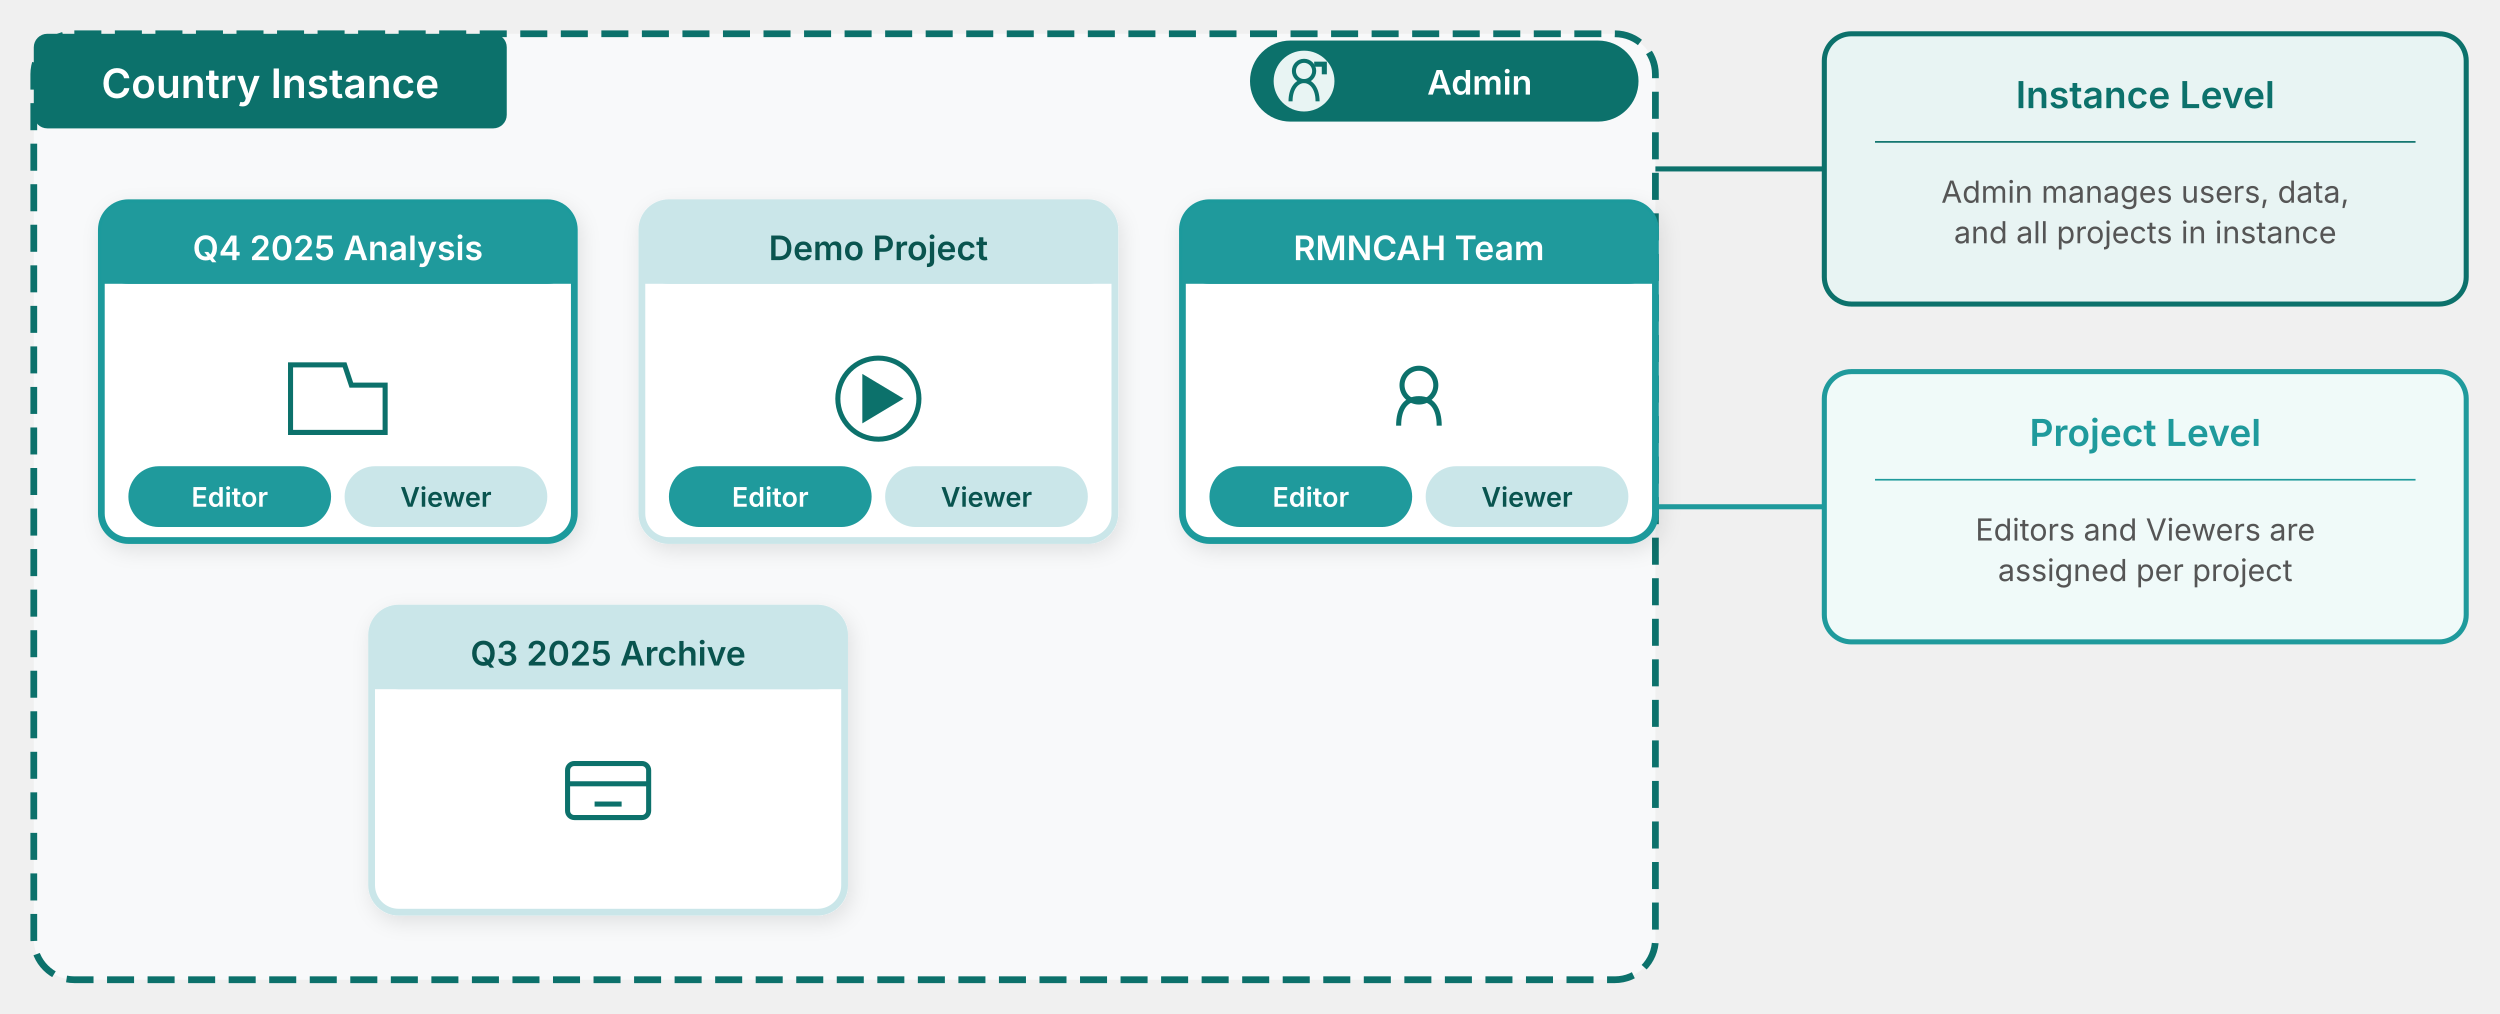
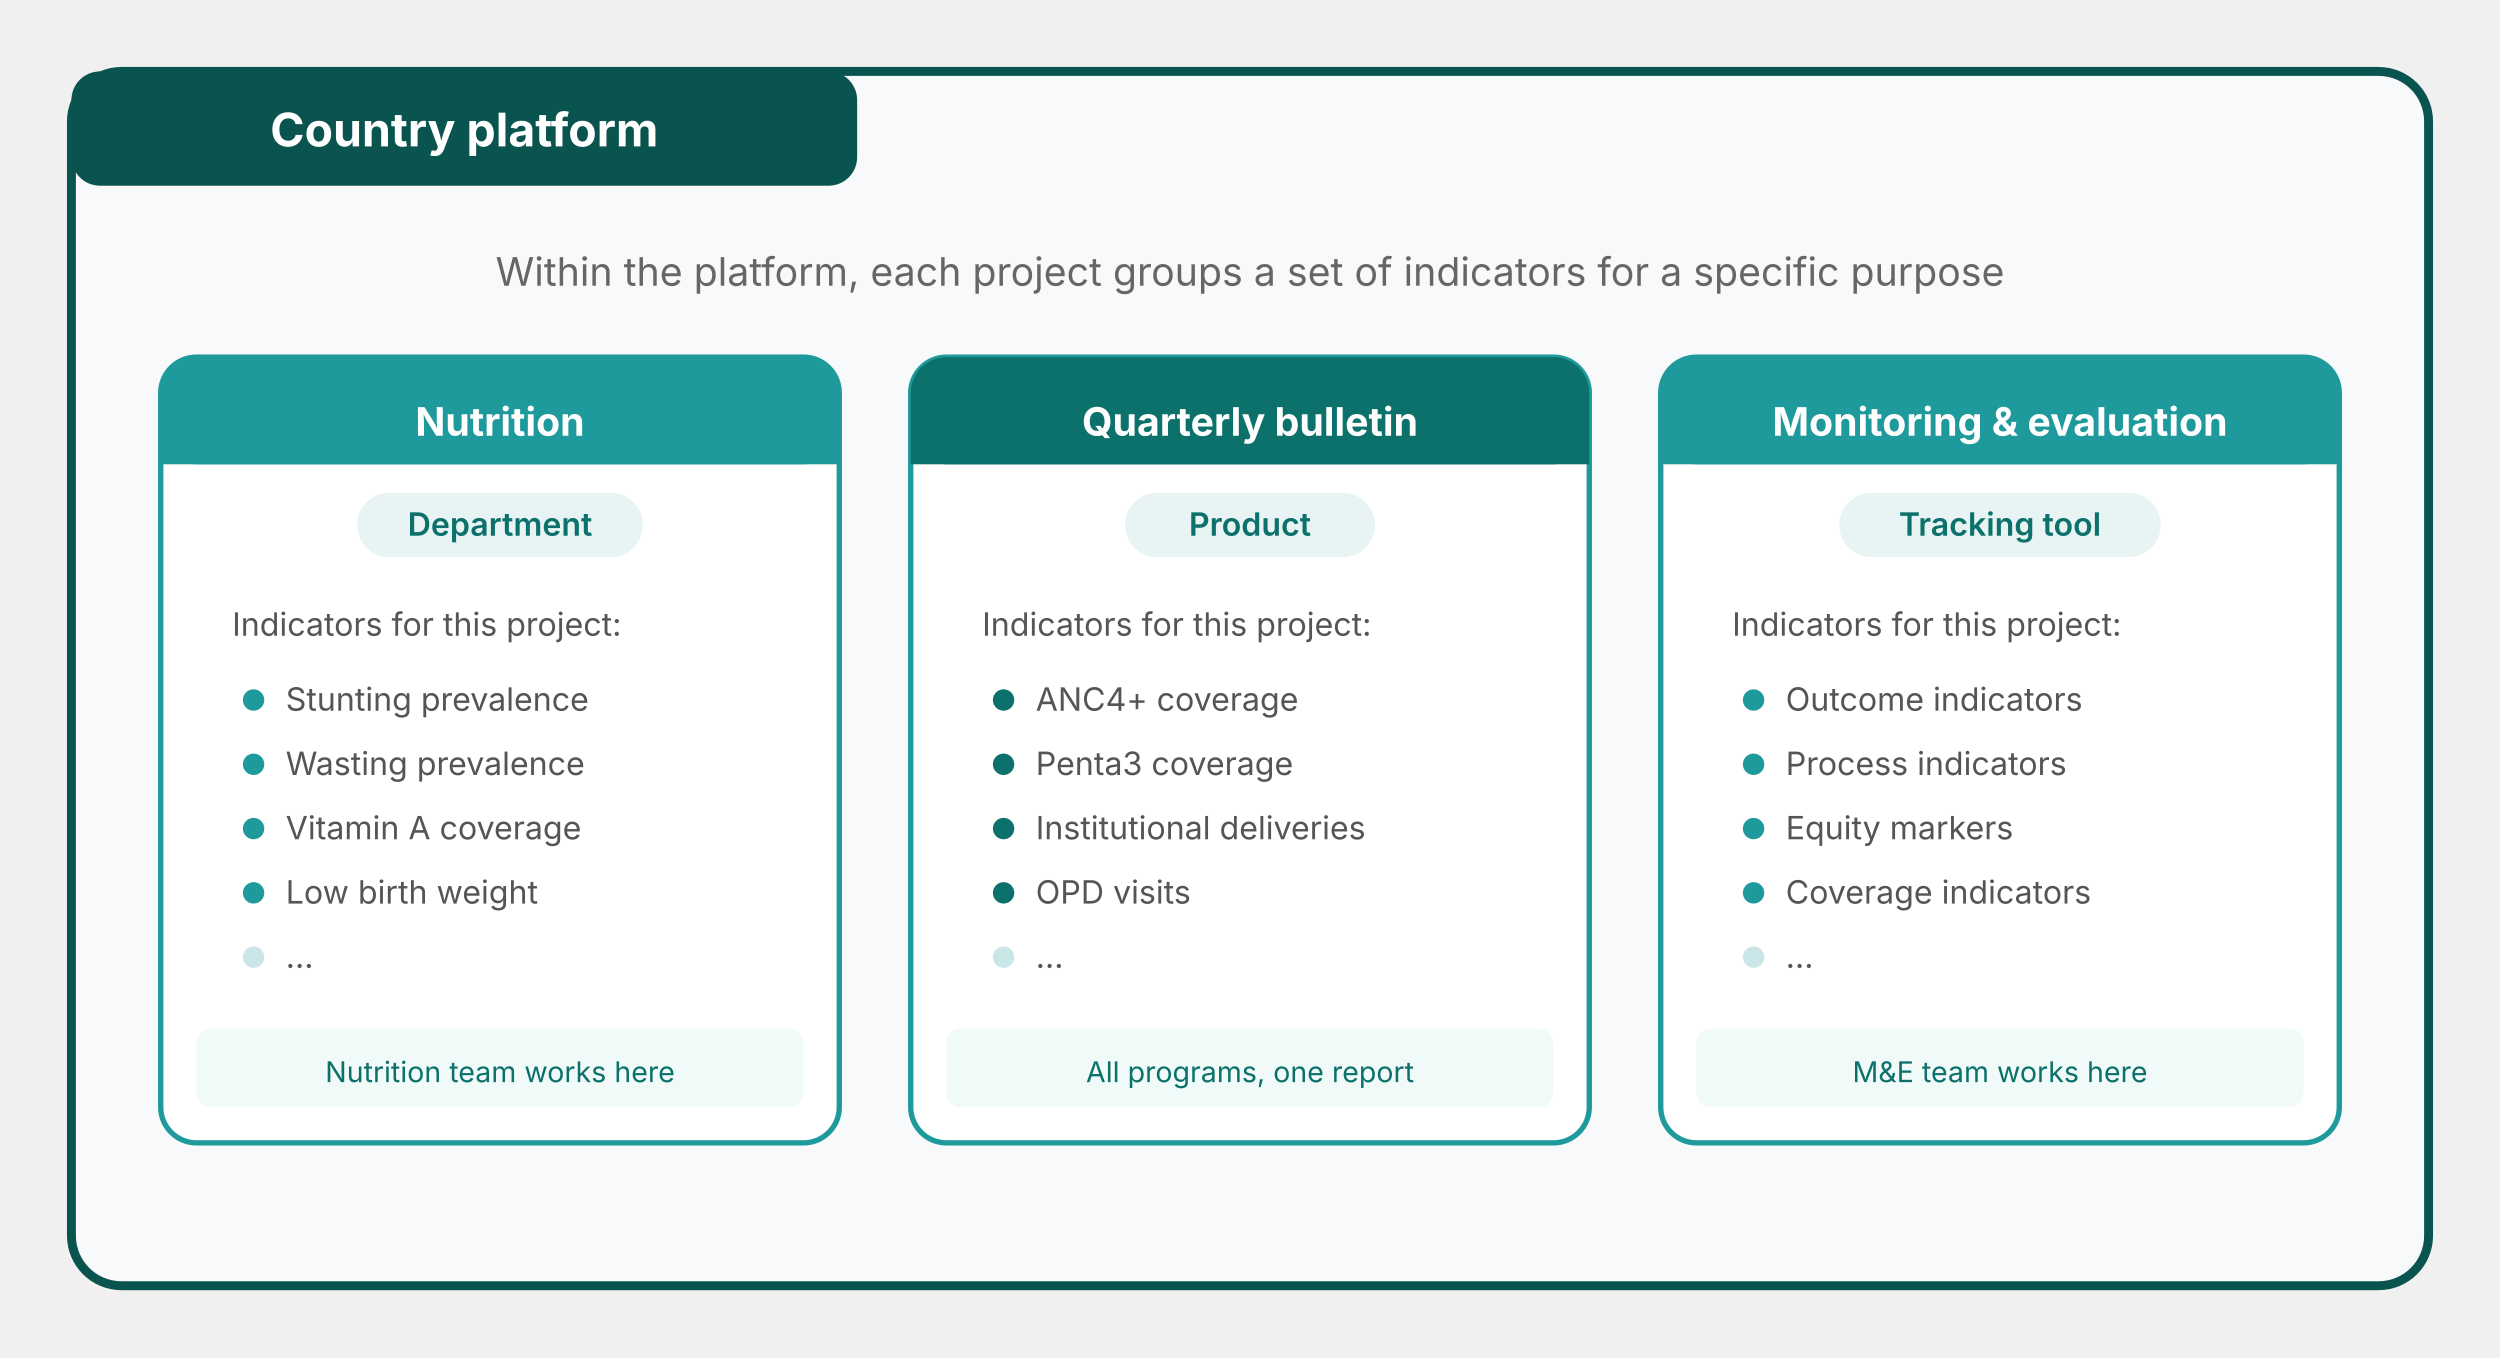
- <svg xmlns="http://www.w3.org/2000/svg" viewBox="30 40 740 300">
+ <svg xmlns="http://www.w3.org/2000/svg" viewBox="0 0 700 380">
  <defs>
-     <filter id="shadow" x="-20%" y="-20%" width="140%" height="140%">
-       <feDropShadow dx="1" dy="2" stdDeviation="3" flood-opacity="0.1" />
-     </filter>
+     <style>
+       .card { fill: #ffffff; stroke: #1F9A9C; stroke-width: 1.5; }
+       .card-head { fill: #1F9A9C; }
+       .card-head-alt { fill: #0C716B; }
+       .t-title { font-family: Inter, -apple-system, sans-serif; font-weight: 700; fill: #fff; text-anchor: middle; font-size: 11px; }
+       .t-ind { font-family: Inter, -apple-system, sans-serif; font-size: 9px; fill: #555; }
+       .t-label { font-family: Inter, -apple-system, sans-serif; font-size: 9px; fill: #0C716B; font-weight: 600; }
+     </style>
  </defs>
-   <rect x="40" y="50" width="480" height="280" rx="12" fill="#F8F9FA" stroke="#0C716B" stroke-width="2" stroke-dasharray="8,4" />
-   <rect x="40" y="50" width="140" height="28" rx="4" fill="#0C716B" />
-   <text x="110" y="69" text-anchor="middle" font-family="Inter, sans-serif" font-size="12" font-weight="600" fill="#ffffff">Country Instance</text>
-   <g transform="translate(400, 52)">
-     <rect x="0" y="0" width="115" height="24" rx="12" fill="#0C716B" />
-     <circle cx="16" cy="12" r="9" fill="#E8F4F3" />
-     <g transform="translate(16, 12)" fill="none" stroke="#0C716B" stroke-width="1.2">
-       <circle cx="0" cy="-3" r="3" />
-       <path d="M -4 6 C -4 2 -2 0 0 0 C 2 0 4 2 4 6" />
-       <path d="M 3 -5 L 6 -5 L 6 -2" stroke-width="1.5" />
-     </g>
-     <text x="68" y="16" text-anchor="middle" font-family="Inter, sans-serif" font-size="10" font-weight="600" fill="#ffffff">Admin</text>
+   <rect x="20" y="20" width="660" height="340" rx="14" fill="#F8F9FA" stroke="#09544F" stroke-width="2.5" />
+   <rect x="20" y="20" width="220" height="32" rx="8" fill="#09544F" />
+   <text x="130" y="41" text-anchor="middle" font-family="Inter, sans-serif" font-size="13" font-weight="700" fill="#fff">Country platform</text>
+   <text x="350" y="80" text-anchor="middle" font-family="Inter, sans-serif" font-size="11" fill="#666">Within the platform, each project groups a set of indicators for a specific purpose</text>
+   <g transform="translate(45, 100)">
+     <rect class="card" width="190" height="220" rx="10" />
+     <rect class="card-head" width="190" height="30" rx="10" />
+     <rect class="card-head" x="0" y="20" width="190" height="10" />
+     <text class="t-title" x="95" y="22">Nutrition</text>
+     <rect x="55" y="38" width="80" height="18" rx="9" fill="#E8F4F3" />
+     <text class="t-label" x="95" y="50" text-anchor="middle">Department</text>
+     <text class="t-ind" x="20" y="78">Indicators for this project:</text>
+     <circle cx="26" cy="96" r="3" fill="#1F9A9C" />
+     <text class="t-ind" x="35" y="99">Stunting prevalence</text>
+     <circle cx="26" cy="114" r="3" fill="#1F9A9C" />
+     <text class="t-ind" x="35" y="117">Wasting prevalence</text>
+     <circle cx="26" cy="132" r="3" fill="#1F9A9C" />
+     <text class="t-ind" x="35" y="135">Vitamin A coverage</text>
+     <circle cx="26" cy="150" r="3" fill="#1F9A9C" />
+     <text class="t-ind" x="35" y="153">Low birth weight</text>
+     <circle cx="26" cy="168" r="3" fill="#CAE6E9" />
+     <text class="t-ind" x="35" y="171" fill="#999">...</text>
+     <rect x="10" y="188" width="170" height="22" rx="4" fill="#F0FAF9" />
+     <text font-family="Inter, sans-serif" font-size="8" fill="#0C716B" x="95" y="203" text-anchor="middle">Nutrition team works here</text>
  </g>
-   <g transform="translate(60, 100)">
-     <rect width="140" height="100" rx="8" fill="#ffffff" stroke="#1F9A9C" stroke-width="2" filter="url(#shadow)" />
-     <rect width="140" height="24" rx="8" fill="#1F9A9C" />
-     <rect x="0" y="16" width="140" height="8" fill="#1F9A9C" />
-     <text x="70" y="17" text-anchor="middle" font-family="Inter, sans-serif" font-size="10" font-weight="600" fill="#ffffff">Q4 2025 Analysis</text>
-     <g transform="translate(70, 58)" fill="none" stroke="#0C716B" stroke-width="1.5">
-       <path d="M -14 -10 L -14 10 L 14 10 L 14 -4 L 4 -4 L 2 -10 Z" />
-     </g>
-     <rect x="8" y="78" width="60" height="18" rx="9" fill="#1F9A9C" />
-     <text x="38" y="90" text-anchor="middle" font-family="Inter, sans-serif" font-size="8" font-weight="600" fill="#ffffff">Editor</text>
-     <rect x="72" y="78" width="60" height="18" rx="9" fill="#CAE6E9" />
-     <text x="102" y="90" text-anchor="middle" font-family="Inter, sans-serif" font-size="8" font-weight="600" fill="#09544F">Viewer</text>
+   <g transform="translate(255, 100)">
+     <rect class="card" width="190" height="220" rx="10" stroke="#0C716B" />
+     <rect class="card-head-alt" width="190" height="30" rx="10" />
+     <rect class="card-head-alt" x="0" y="20" width="190" height="10" />
+     <text class="t-title" x="95" y="22">Quarterly bulletin</text>
+     <rect x="60" y="38" width="70" height="18" rx="9" fill="#E8F4F3" />
+     <text class="t-label" x="95" y="50" text-anchor="middle">Product</text>
+     <text class="t-ind" x="20" y="78">Indicators for this project:</text>
+     <circle cx="26" cy="96" r="3" fill="#0C716B" />
+     <text class="t-ind" x="35" y="99">ANC4+ coverage</text>
+     <circle cx="26" cy="114" r="3" fill="#0C716B" />
+     <text class="t-ind" x="35" y="117">Penta3 coverage</text>
+     <circle cx="26" cy="132" r="3" fill="#0C716B" />
+     <text class="t-ind" x="35" y="135">Institutional deliveries</text>
+     <circle cx="26" cy="150" r="3" fill="#0C716B" />
+     <text class="t-ind" x="35" y="153">OPD visits</text>
+     <circle cx="26" cy="168" r="3" fill="#CAE6E9" />
+     <text class="t-ind" x="35" y="171" fill="#999">...</text>
+     <rect x="10" y="188" width="170" height="22" rx="4" fill="#F0FAF9" />
+     <text font-family="Inter, sans-serif" font-size="8" fill="#0C716B" x="95" y="203" text-anchor="middle">All programs, one report</text>
  </g>
-   <g transform="translate(220, 100)">
-     <rect width="140" height="100" rx="8" fill="#ffffff" stroke="#CAE6E9" stroke-width="2" filter="url(#shadow)" />
-     <rect width="140" height="24" rx="8" fill="#CAE6E9" />
-     <rect x="0" y="16" width="140" height="8" fill="#CAE6E9" />
-     <text x="70" y="17" text-anchor="middle" font-family="Inter, sans-serif" font-size="10" font-weight="600" fill="#09544F">Demo Project</text>
-     <g transform="translate(70, 58)" fill="none" stroke="#0C716B" stroke-width="1.5">
-       <circle cx="0" cy="0" r="12" />
-       <polygon points="-4,-6 -4,6 6,0" fill="#0C716B" />
-     </g>
-     <rect x="8" y="78" width="60" height="18" rx="9" fill="#1F9A9C" />
-     <text x="38" y="90" text-anchor="middle" font-family="Inter, sans-serif" font-size="8" font-weight="600" fill="#ffffff">Editor</text>
-     <rect x="72" y="78" width="60" height="18" rx="9" fill="#CAE6E9" />
-     <text x="102" y="90" text-anchor="middle" font-family="Inter, sans-serif" font-size="8" font-weight="600" fill="#09544F">Viewer</text>
+   <g transform="translate(465, 100)">
+     <rect class="card" width="190" height="220" rx="10" />
+     <rect class="card-head" width="190" height="30" rx="10" />
+     <rect class="card-head" x="0" y="20" width="190" height="10" />
+     <text class="t-title" x="95" y="22">Monitoring &amp; evaluation</text>
+     <rect x="50" y="38" width="90" height="18" rx="9" fill="#E8F4F3" />
+     <text class="t-label" x="95" y="50" text-anchor="middle">Tracking tool</text>
+     <text class="t-ind" x="20" y="78">Indicators for this project:</text>
+     <circle cx="26" cy="96" r="3" fill="#1F9A9C" />
+     <text class="t-ind" x="35" y="99">Outcome indicators</text>
+     <circle cx="26" cy="114" r="3" fill="#1F9A9C" />
+     <text class="t-ind" x="35" y="117">Process indicators</text>
+     <circle cx="26" cy="132" r="3" fill="#1F9A9C" />
+     <text class="t-ind" x="35" y="135">Equity markers</text>
+     <circle cx="26" cy="150" r="3" fill="#1F9A9C" />
+     <text class="t-ind" x="35" y="153">Coverage indicators</text>
+     <circle cx="26" cy="168" r="3" fill="#CAE6E9" />
+     <text class="t-ind" x="35" y="171" fill="#999">...</text>
+     <rect x="10" y="188" width="170" height="22" rx="4" fill="#F0FAF9" />
+     <text font-family="Inter, sans-serif" font-size="8" fill="#0C716B" x="95" y="203" text-anchor="middle">M&amp;E team works here</text>
  </g>
-   <g transform="translate(380, 100)">
-     <rect width="140" height="100" rx="8" fill="#ffffff" stroke="#1F9A9C" stroke-width="2" filter="url(#shadow)" />
-     <rect width="140" height="24" rx="8" fill="#1F9A9C" />
-     <rect x="0" y="16" width="140" height="8" fill="#1F9A9C" />
-     <text x="70" y="17" text-anchor="middle" font-family="Inter, sans-serif" font-size="10" font-weight="600" fill="#ffffff">RMNCAH Team</text>
-     <g transform="translate(70, 58)" fill="none" stroke="#0C716B" stroke-width="1.5">
-       <circle cx="0" cy="-4" r="5" />
-       <path d="M -6 8 C -6 3 -4 0 0 0 C 4 0 6 3 6 8" />
-     </g>
-     <rect x="8" y="78" width="60" height="18" rx="9" fill="#1F9A9C" />
-     <text x="38" y="90" text-anchor="middle" font-family="Inter, sans-serif" font-size="8" font-weight="600" fill="#ffffff">Editor</text>
-     <rect x="72" y="78" width="60" height="18" rx="9" fill="#CAE6E9" />
-     <text x="102" y="90" text-anchor="middle" font-family="Inter, sans-serif" font-size="8" font-weight="600" fill="#09544F">Viewer</text>
-   </g>
-   <g transform="translate(140, 220)">
-     <rect width="140" height="90" rx="8" fill="#ffffff" stroke="#CAE6E9" stroke-width="2" filter="url(#shadow)" />
-     <rect width="140" height="24" rx="8" fill="#CAE6E9" />
-     <rect x="0" y="16" width="140" height="8" fill="#CAE6E9" />
-     <text x="70" y="17" text-anchor="middle" font-family="Inter, sans-serif" font-size="10" font-weight="600" fill="#09544F">Q3 2025 Archive</text>
-     <g transform="translate(70, 54)" fill="none" stroke="#0C716B" stroke-width="1.5">
-       <rect x="-12" y="-8" width="24" height="16" rx="2" />
-       <line x1="-12" y1="-2" x2="12" y2="-2" />
-       <line x1="-4" y1="4" x2="4" y2="4" />
-     </g>
-   </g>
-   <g transform="translate(570, 50)">
-     <rect x="0" y="0" width="190" height="80" rx="8" fill="#E8F4F3" stroke="#0C716B" stroke-width="1.5" />
-     <text x="95" y="22" text-anchor="middle" font-family="Inter, sans-serif" font-size="11" font-weight="600" fill="#0C716B">Instance Level</text>
-     <line x1="15" y1="32" x2="175" y2="32" stroke="#0C716B" stroke-width="0.5" />
-     <text x="95" y="50" text-anchor="middle" font-family="Inter, sans-serif" font-size="9" fill="#555">Admin manages users, data,</text>
-     <text x="95" y="62" text-anchor="middle" font-family="Inter, sans-serif" font-size="9" fill="#555">and all projects in instance</text>
-   </g>
-   <line x1="520" y1="90" x2="570" y2="90" stroke="#0C716B" stroke-width="1.5" />
-   <g transform="translate(570, 150)">
-     <rect x="0" y="0" width="190" height="80" rx="8" fill="#F0FAF9" stroke="#1F9A9C" stroke-width="1.5" />
-     <text x="95" y="22" text-anchor="middle" font-family="Inter, sans-serif" font-size="11" font-weight="600" fill="#1F9A9C">Project Level</text>
-     <line x1="15" y1="32" x2="175" y2="32" stroke="#1F9A9C" stroke-width="0.5" />
-     <text x="95" y="50" text-anchor="middle" font-family="Inter, sans-serif" font-size="9" fill="#555">Editors and Viewers are</text>
-     <text x="95" y="62" text-anchor="middle" font-family="Inter, sans-serif" font-size="9" fill="#555">assigned per project</text>
-   </g>
-   <line x1="520" y1="190" x2="570" y2="190" stroke="#1F9A9C" stroke-width="1.5" />
</svg>
